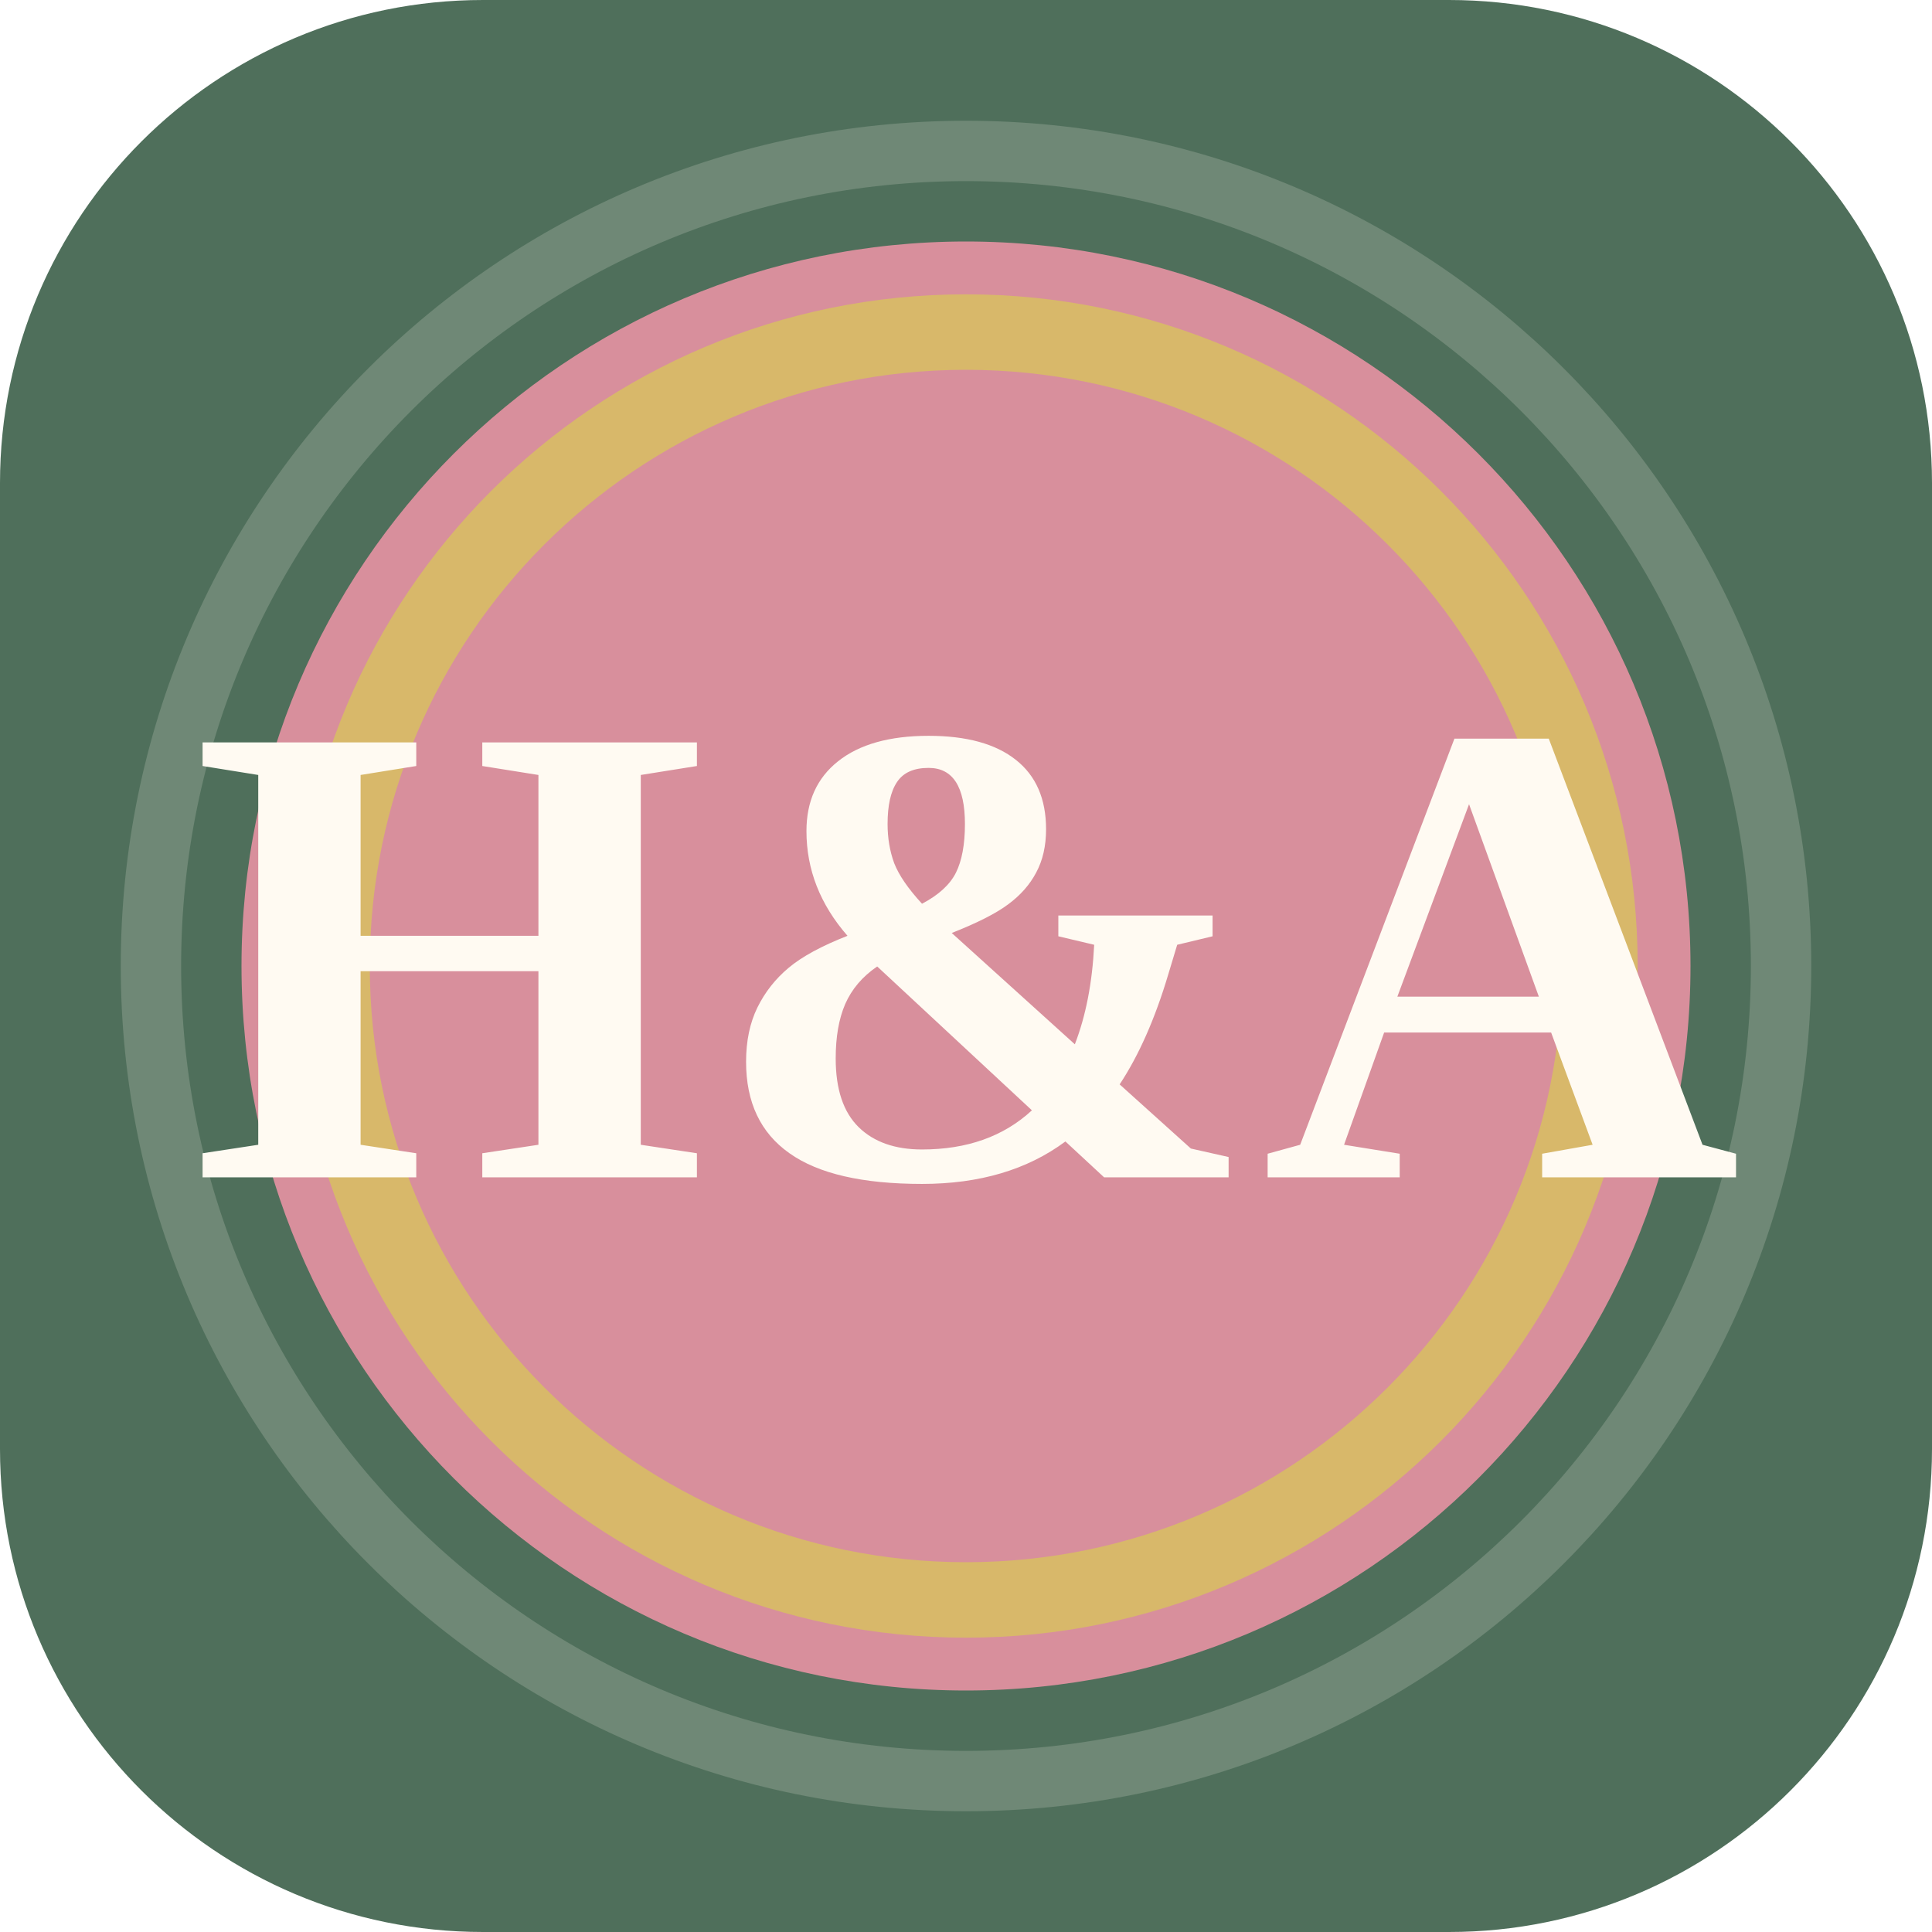
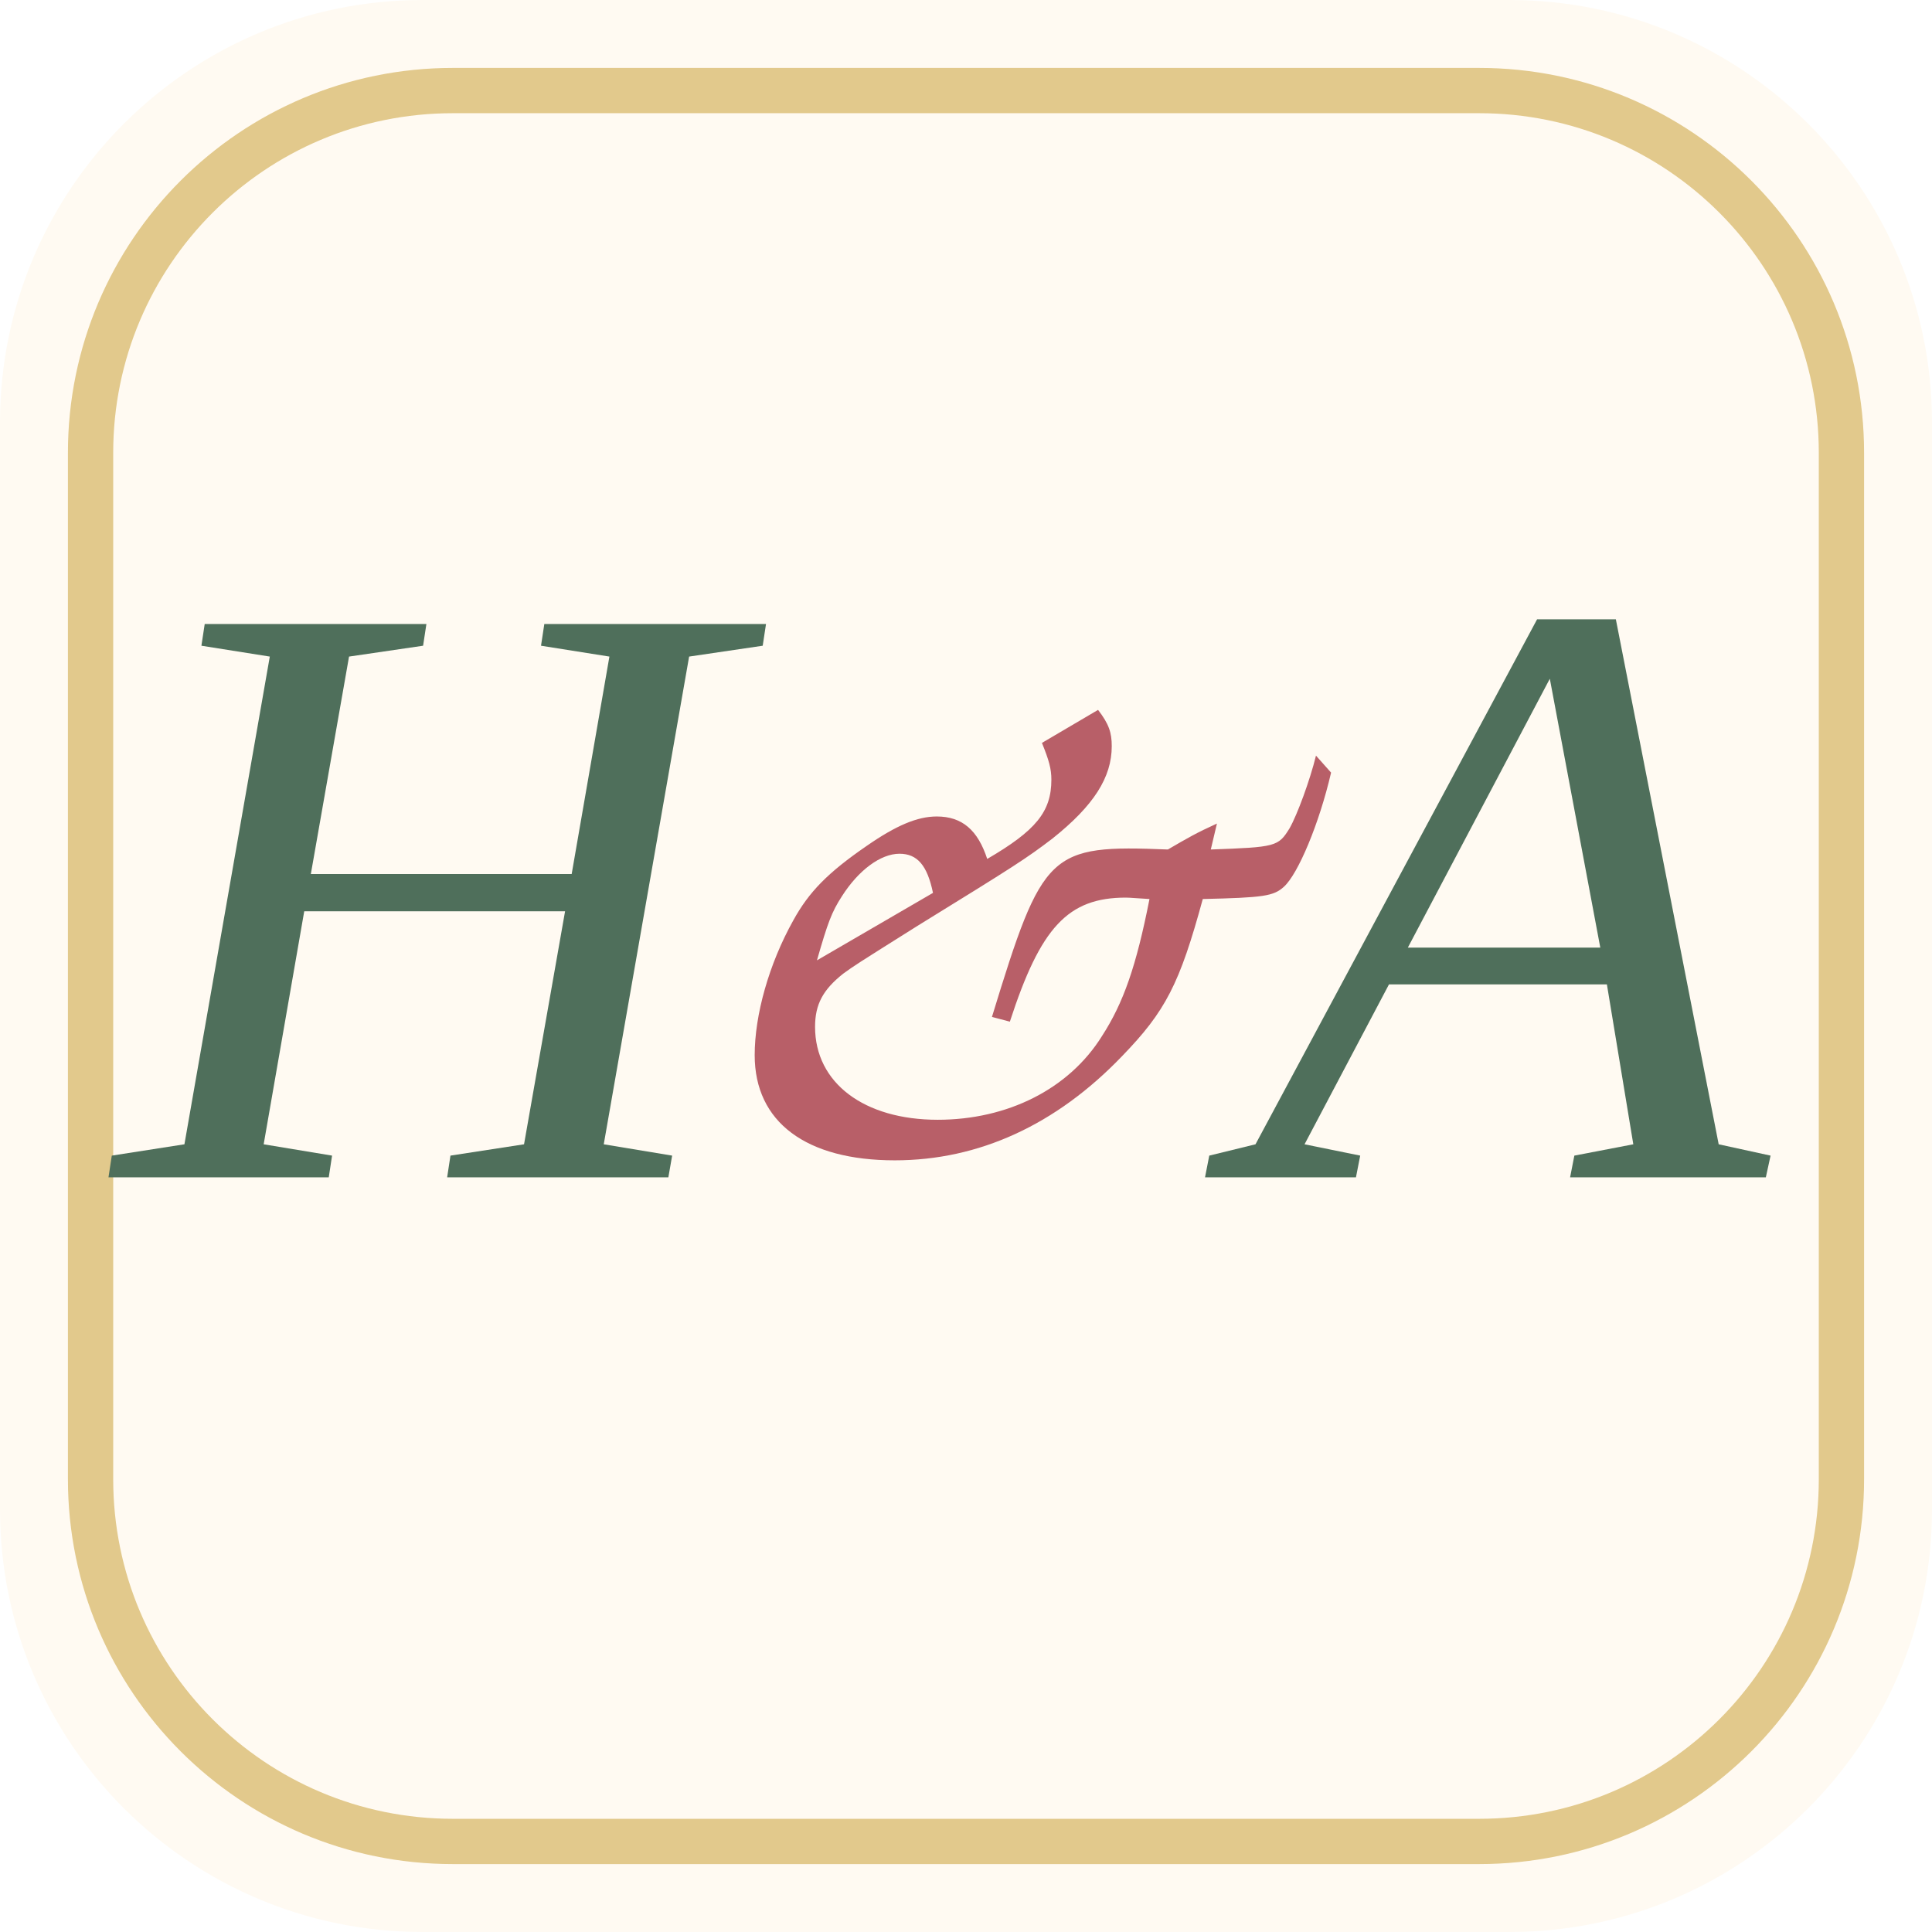
<svg xmlns="http://www.w3.org/2000/svg" viewBox="0 0 64 64" role="img" aria-label="Hira and Ali">
-   <rect width="64" height="64" rx="16" fill="#4f6f5b" />
-   <circle cx="32" cy="32" r="24" fill="#d88f9c" />
-   <circle cx="32" cy="32" r="21" fill="none" stroke="#d8b86a" stroke-width="2.5" />
-   <circle cx="32" cy="32" r="27" fill="none" stroke="#fffaf2" stroke-opacity="0.18" stroke-width="2" />
-   <text x="32" y="39" text-anchor="middle" font-family="Georgia, 'Times New Roman', serif" font-size="22" font-weight="700" fill="#fffaf2">H&amp;A</text>
+   <rect width="64" height="64" rx="14" fill="#fffaf2" />
+   <rect x="3" y="3" width="58" height="58" rx="12" fill="none" stroke="#d8b86a" stroke-opacity="0.75" stroke-width="1.5" />
+   <text x="14" y="39" text-anchor="middle" font-family="Cormorant Garamond, Georgia, 'Times New Roman', serif" font-size="28" font-style="italic" font-weight="500" fill="#4f6f5b">H</text>
+   <text x="32" y="38" text-anchor="middle" font-family="Pinyon Script, Snell Roundhand, 'Brush Script MT', cursive" font-size="26" fill="#b85f68">&amp;</text>
+   <text x="50" y="39" text-anchor="middle" font-family="Cormorant Garamond, Georgia, 'Times New Roman', serif" font-size="28" font-style="italic" font-weight="500" fill="#4f6f5b">A</text>
</svg>
